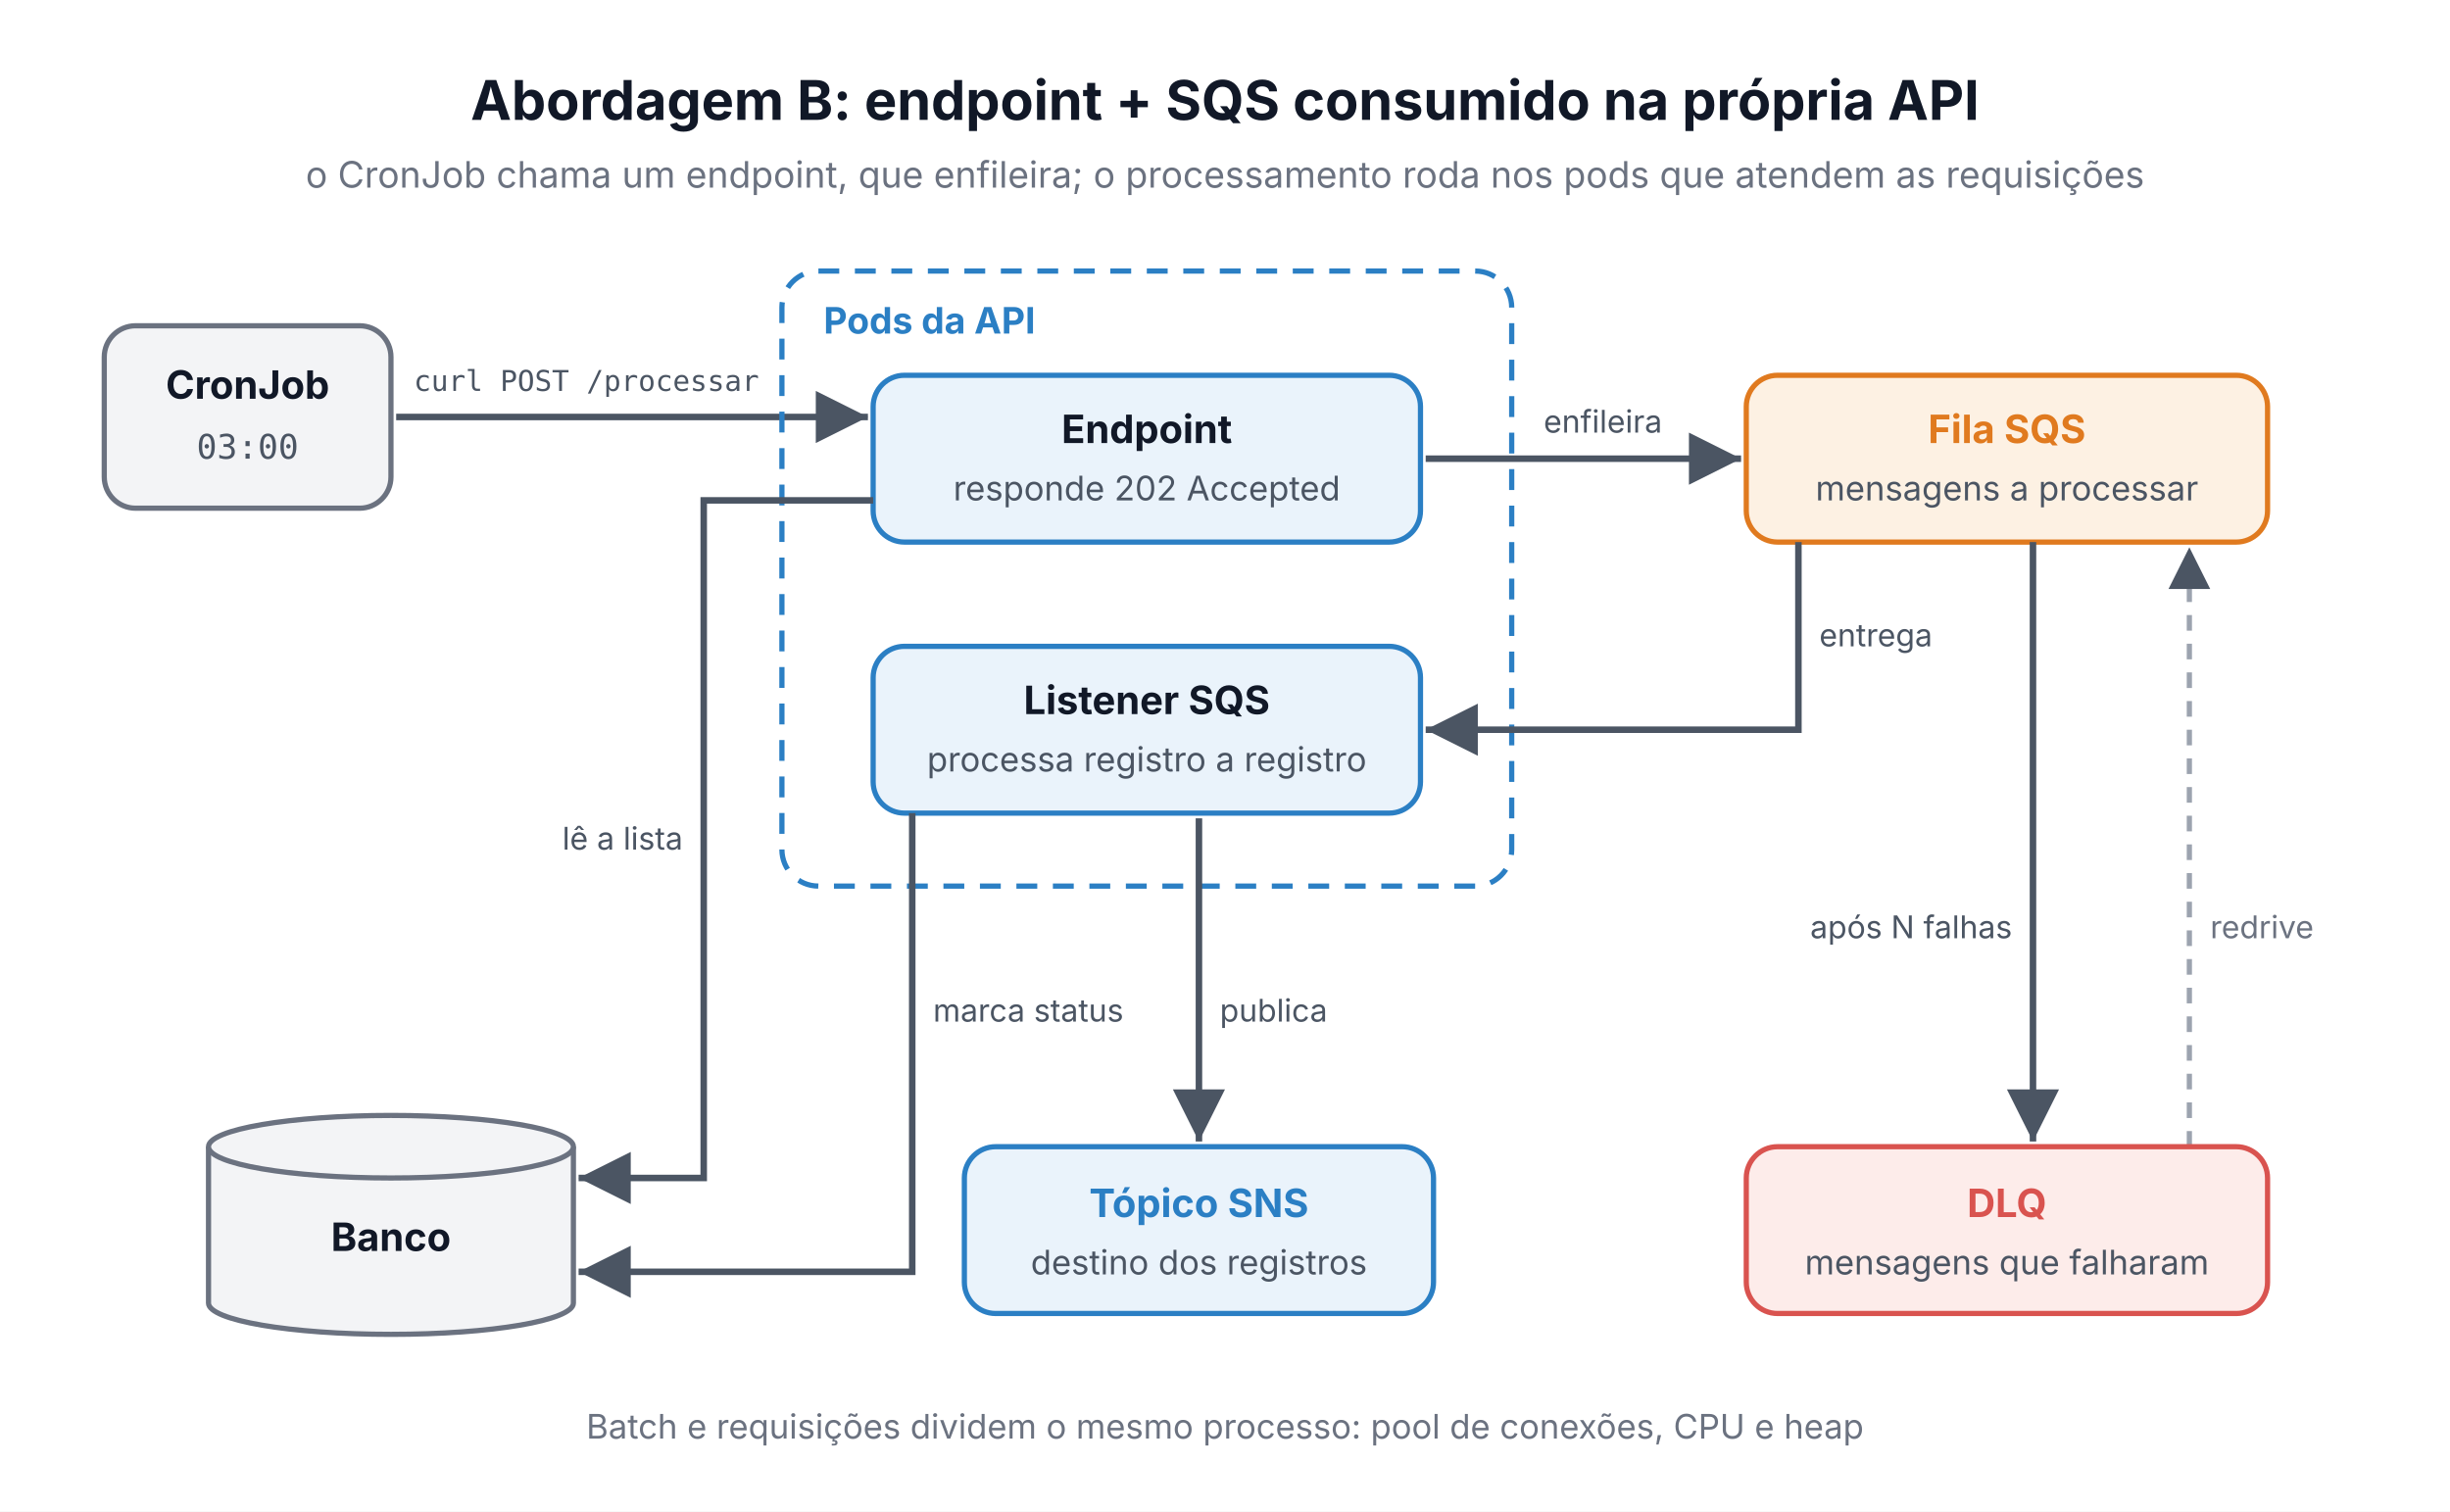
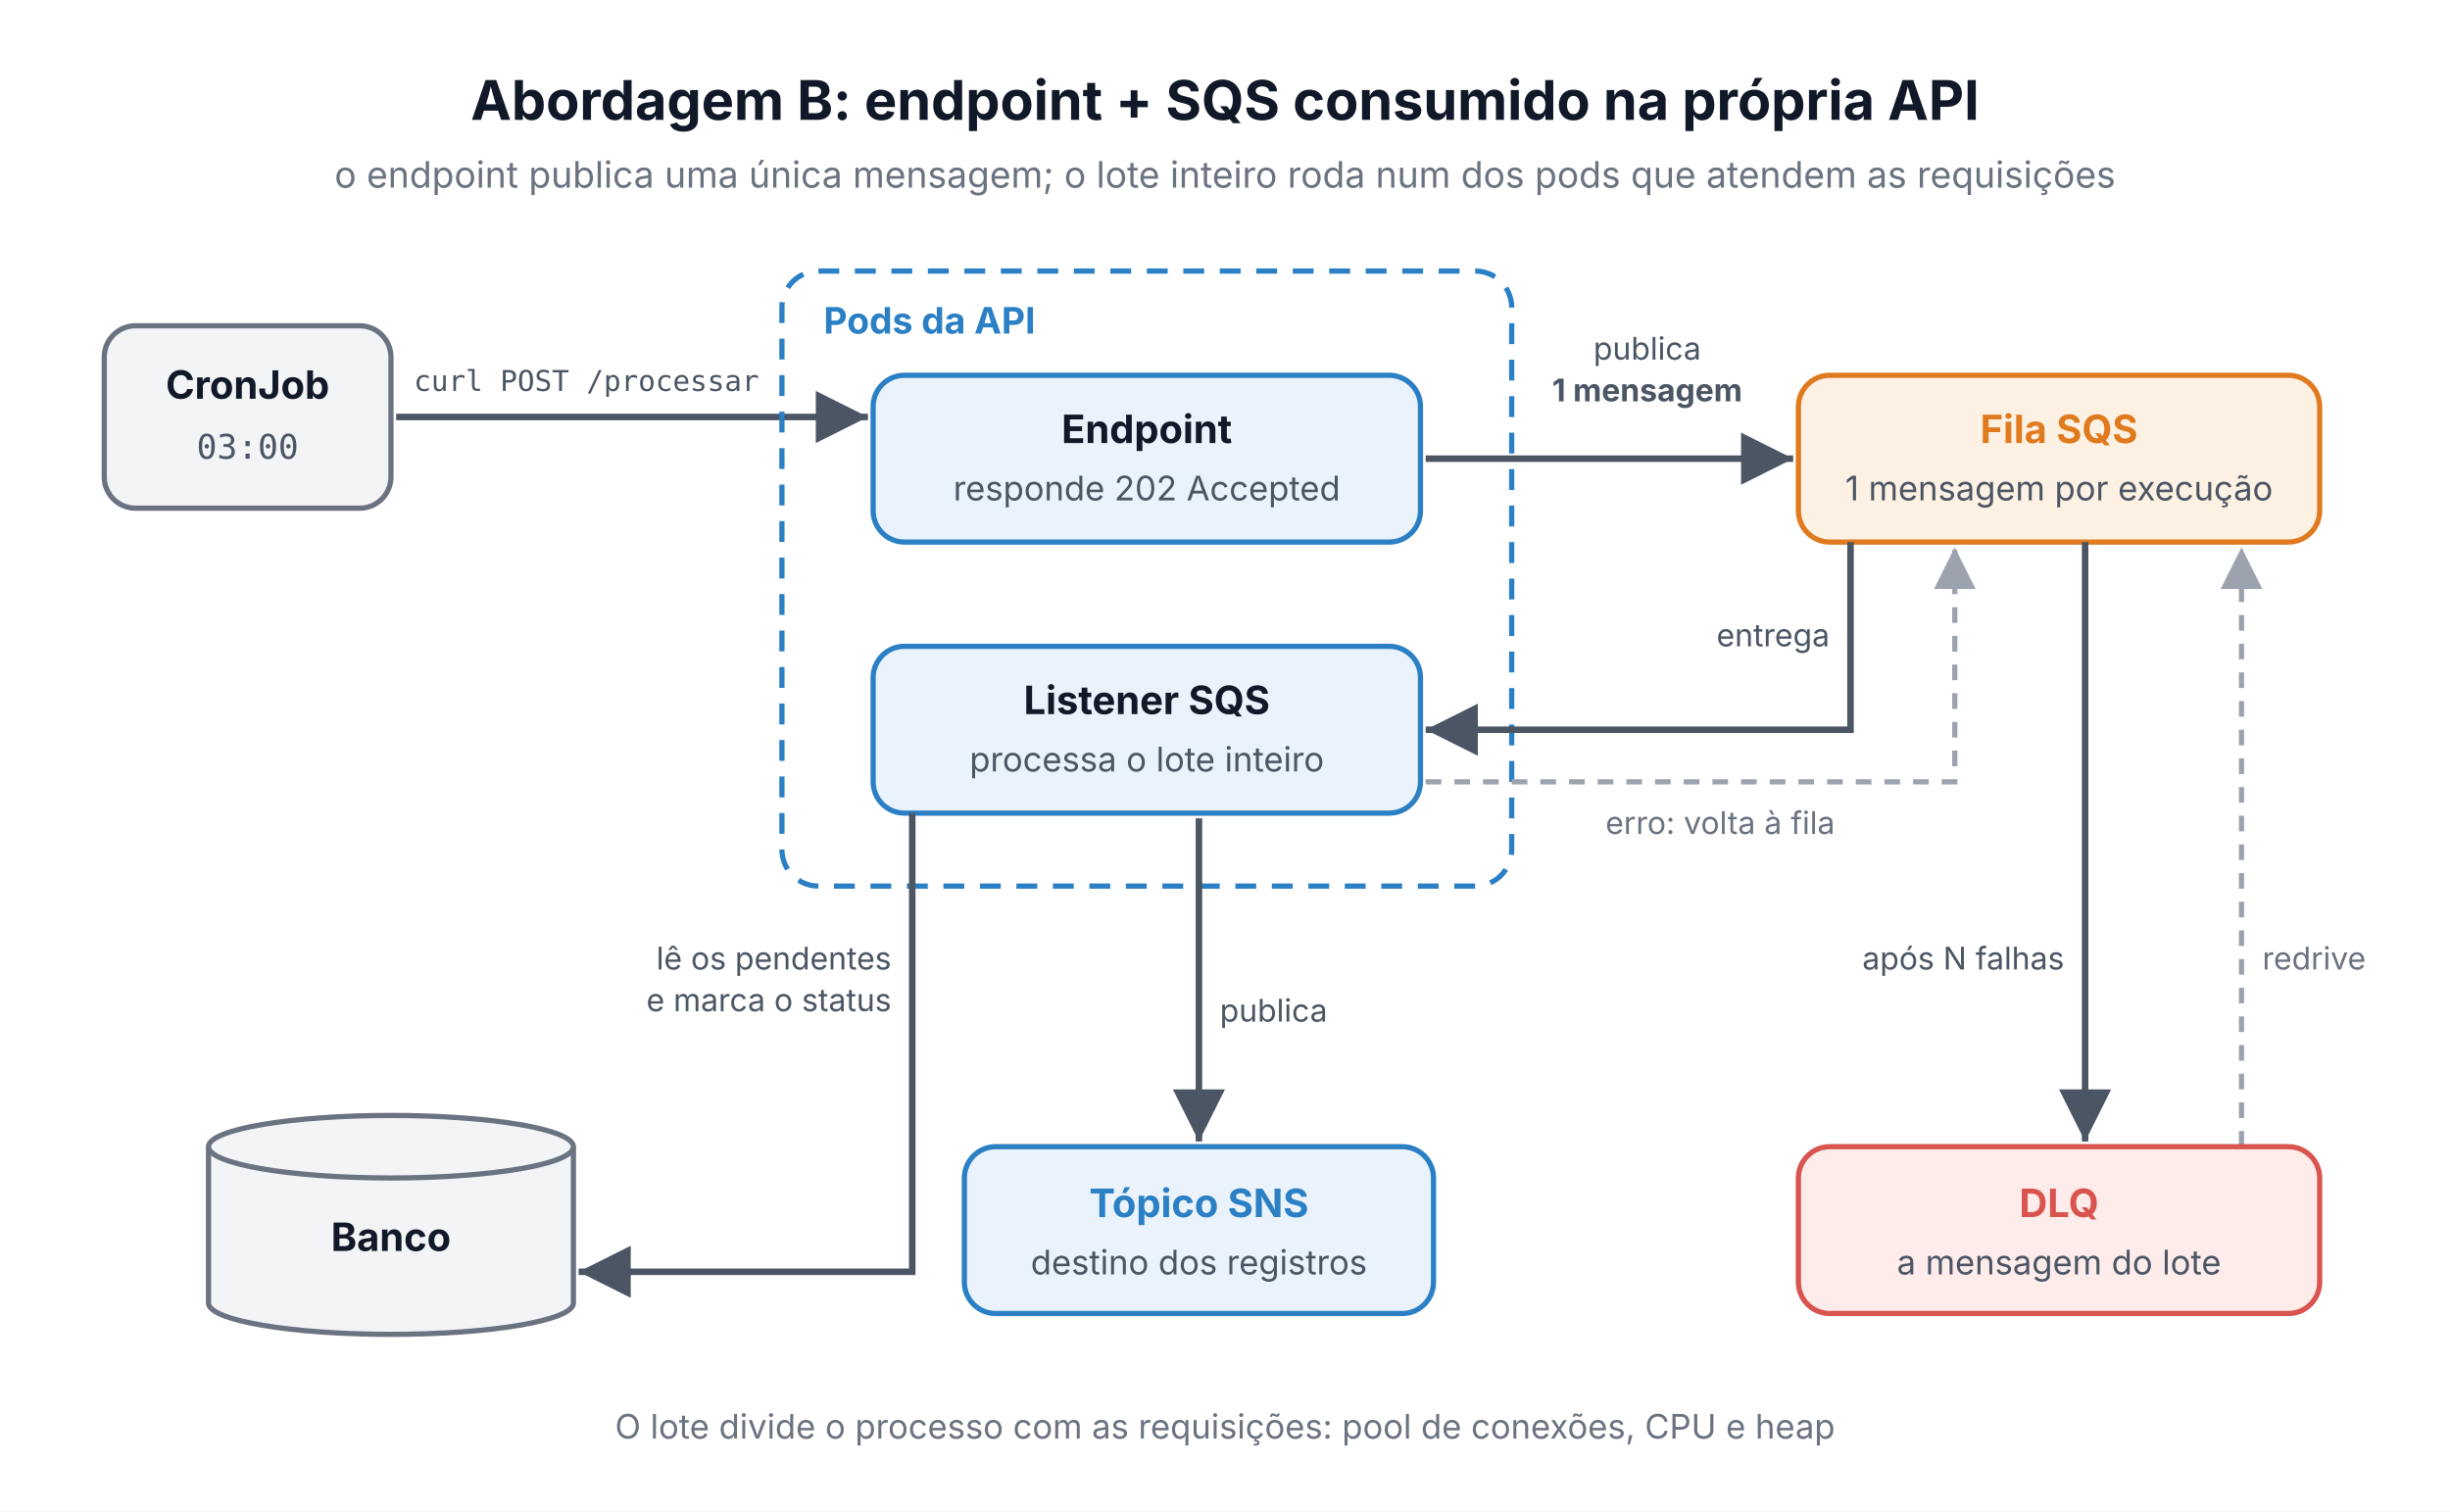
<svg xmlns="http://www.w3.org/2000/svg" viewBox="0 0 940 580" font-family="Inter, system-ui, sans-serif">
  <rect width="940" height="580" fill="#ffffff" />
  <defs>
    <marker id="seta" markerWidth="10" markerHeight="10" refX="8" refY="4" orient="auto">
      <path d="M0,0 L8,4 L0,8 Z" fill="#4b5563" />
    </marker>
+     <marker id="seta-cinza" markerWidth="10" markerHeight="10" refX="8" refY="4" orient="auto">
+       <path d="M0,0 L8,4 L0,8 Z" fill="#9ca3af" />
+     </marker>
  </defs>
  <text x="470" y="46" font-size="21" font-weight="700" fill="#111827" text-anchor="middle">Abordagem B: endpoint + SQS consumido na própria API</text>
-   <text x="470" y="72" font-size="14" fill="#6b7280" text-anchor="middle">o CronJob chama um endpoint, que enfileira; o processamento roda nos pods que atendem as requisições</text>
+   <text x="470" y="72" font-size="14" fill="#6b7280" text-anchor="middle">o endpoint publica uma única mensagem; o lote inteiro roda num dos pods que atendem as requisições</text>
  <rect x="40" y="125" width="110" height="70" rx="12" fill="#f3f4f6" stroke="#6b7280" stroke-width="2" />
  <text x="95" y="153" font-size="15" font-weight="700" fill="#111827" text-anchor="middle">CronJob</text>
  <text x="95" y="176" font-size="13" fill="#4b5563" text-anchor="middle" font-family="ui-monospace, Menlo, monospace">03:00</text>
  <path d="M152 160 H333" stroke="#4b5563" stroke-width="2.5" marker-end="url(#seta)" />
  <text x="225" y="150" font-size="11" fill="#4b5563" text-anchor="middle" font-family="ui-monospace, Menlo, monospace">curl POST /processar</text>
  <rect x="300" y="104" width="280" height="236" rx="14" fill="none" stroke="#2b7fc4" stroke-width="2" stroke-dasharray="8 6" />
  <text x="316" y="128" font-size="14" font-weight="700" fill="#2b7fc4">Pods da API</text>
  <rect x="335" y="144" width="210" height="64" rx="12" fill="#eaf3fb" stroke="#2b7fc4" stroke-width="2" />
  <text x="440" y="170" font-size="15" font-weight="700" fill="#111827" text-anchor="middle">Endpoint</text>
  <text x="440" y="192" font-size="13" fill="#4b5563" text-anchor="middle">responde 202 Accepted</text>
  <rect x="335" y="248" width="210" height="64" rx="12" fill="#eaf3fb" stroke="#2b7fc4" stroke-width="2" />
  <text x="440" y="274" font-size="15" font-weight="700" fill="#111827" text-anchor="middle">Listener SQS</text>
-   <text x="440" y="296" font-size="13" fill="#4b5563" text-anchor="middle">processa registro a registro</text>
-   <path d="M335 192 H270 V452 H222" fill="none" stroke="#4b5563" stroke-width="2.5" marker-end="url(#seta)" />
-   <text x="262" y="326" font-size="12" fill="#4b5563" text-anchor="end">lê a lista</text>
+   <text x="440" y="296" font-size="13" fill="#4b5563" text-anchor="middle">processa o lote inteiro</text>
  <path d="M350 312 V488 H222" fill="none" stroke="#4b5563" stroke-width="2.5" marker-end="url(#seta)" />
-   <text x="358" y="392" font-size="12" fill="#4b5563">marca status</text>
+   <text x="342" y="372" font-size="12" fill="#4b5563" text-anchor="end">lê os pendentes</text>
+   <text x="342" y="388" font-size="12" fill="#4b5563" text-anchor="end">e marca o status</text>
  <path d="M80 440 V500 a70 12 0 0 0 140 0 V440" fill="#f3f4f6" stroke="#6b7280" stroke-width="2" />
  <ellipse cx="150" cy="440" rx="70" ry="12" fill="#f3f4f6" stroke="#6b7280" stroke-width="2" />
  <text x="150" y="480" font-size="15" font-weight="700" fill="#111827" text-anchor="middle">Banco</text>
  <path d="M460 314 V438" stroke="#4b5563" stroke-width="2.5" marker-end="url(#seta)" />
  <text x="468" y="392" font-size="12" fill="#4b5563">publica</text>
  <rect x="370" y="440" width="180" height="64" rx="12" fill="#eaf3fb" stroke="#2b7fc4" stroke-width="2" />
  <text x="460" y="467" font-size="15" font-weight="700" fill="#2b7fc4" text-anchor="middle">Tópico SNS</text>
  <text x="460" y="489" font-size="13" fill="#4b5563" text-anchor="middle">destino dos registros</text>
-   <path d="M547 176 H668" stroke="#4b5563" stroke-width="2.5" marker-end="url(#seta)" />
-   <text x="615" y="166" font-size="12" fill="#4b5563" text-anchor="middle">enfileira</text>
-   <rect x="670" y="144" width="200" height="64" rx="12" fill="#fdf1e3" stroke="#e07a1f" stroke-width="2" />
-   <text x="770" y="170" font-size="15" font-weight="700" fill="#e07a1f" text-anchor="middle">Fila SQS</text>
-   <text x="770" y="192" font-size="13" fill="#4b5563" text-anchor="middle">mensagens a processar</text>
-   <path d="M690 208 V280 H547" fill="none" stroke="#4b5563" stroke-width="2.5" marker-end="url(#seta)" />
-   <text x="698" y="248" font-size="12" fill="#4b5563">entrega</text>
-   <path d="M780 208 V438" stroke="#4b5563" stroke-width="2.5" marker-end="url(#seta)" />
-   <text x="772" y="360" font-size="12" fill="#4b5563" text-anchor="end">após N falhas</text>
-   <path d="M840 440 V210" stroke="#9ca3af" stroke-width="2" stroke-dasharray="6 5" marker-end="url(#seta)" />
-   <text x="848" y="360" font-size="12" fill="#6b7280">redrive</text>
-   <rect x="670" y="440" width="200" height="64" rx="12" fill="#fdecea" stroke="#d9534f" stroke-width="2" />
-   <text x="770" y="467" font-size="15" font-weight="700" fill="#d9534f" text-anchor="middle">DLQ</text>
-   <text x="770" y="489" font-size="13" fill="#4b5563" text-anchor="middle">mensagens que falharam</text>
-   <text x="470" y="552" font-size="13" fill="#6b7280" text-anchor="middle">Batch e requisições dividem o mesmo processo: pool de conexões, CPU e heap</text>
+   <path d="M547 176 H688" stroke="#4b5563" stroke-width="2.5" marker-end="url(#seta)" />
+   <text x="632" y="138" font-size="12" fill="#4b5563" text-anchor="middle">publica</text>
+   <text x="632" y="154" font-size="12" font-weight="700" fill="#4b5563" text-anchor="middle">1 mensagem</text>
+   <rect x="690" y="144" width="200" height="64" rx="12" fill="#fdf1e3" stroke="#e07a1f" stroke-width="2" />
+   <text x="790" y="170" font-size="15" font-weight="700" fill="#e07a1f" text-anchor="middle">Fila SQS</text>
+   <text x="790" y="192" font-size="13" fill="#4b5563" text-anchor="middle">1 mensagem por execução</text>
+   <path d="M710 208 V280 H547" fill="none" stroke="#4b5563" stroke-width="2.5" marker-end="url(#seta)" />
+   <text x="702" y="248" font-size="12" fill="#4b5563" text-anchor="end">entrega</text>
+   <path d="M547 300 H750 V210" fill="none" stroke="#9ca3af" stroke-width="2" stroke-dasharray="6 5" marker-end="url(#seta-cinza)" />
+   <text x="660" y="320" font-size="12" fill="#6b7280" text-anchor="middle">erro: volta à fila</text>
+   <path d="M800 208 V438" stroke="#4b5563" stroke-width="2.5" marker-end="url(#seta)" />
+   <text x="792" y="372" font-size="12" fill="#4b5563" text-anchor="end">após N falhas</text>
+   <path d="M860 440 V210" stroke="#9ca3af" stroke-width="2" stroke-dasharray="6 5" marker-end="url(#seta-cinza)" />
+   <text x="868" y="372" font-size="12" fill="#6b7280">redrive</text>
+   <rect x="690" y="440" width="200" height="64" rx="12" fill="#fdecea" stroke="#d9534f" stroke-width="2" />
+   <text x="790" y="467" font-size="15" font-weight="700" fill="#d9534f" text-anchor="middle">DLQ</text>
+   <text x="790" y="489" font-size="13" fill="#4b5563" text-anchor="middle">a mensagem do lote</text>
+   <text x="470" y="552" font-size="13" fill="#6b7280" text-anchor="middle">O lote divide o processo com as requisições: pool de conexões, CPU e heap</text>
</svg>
